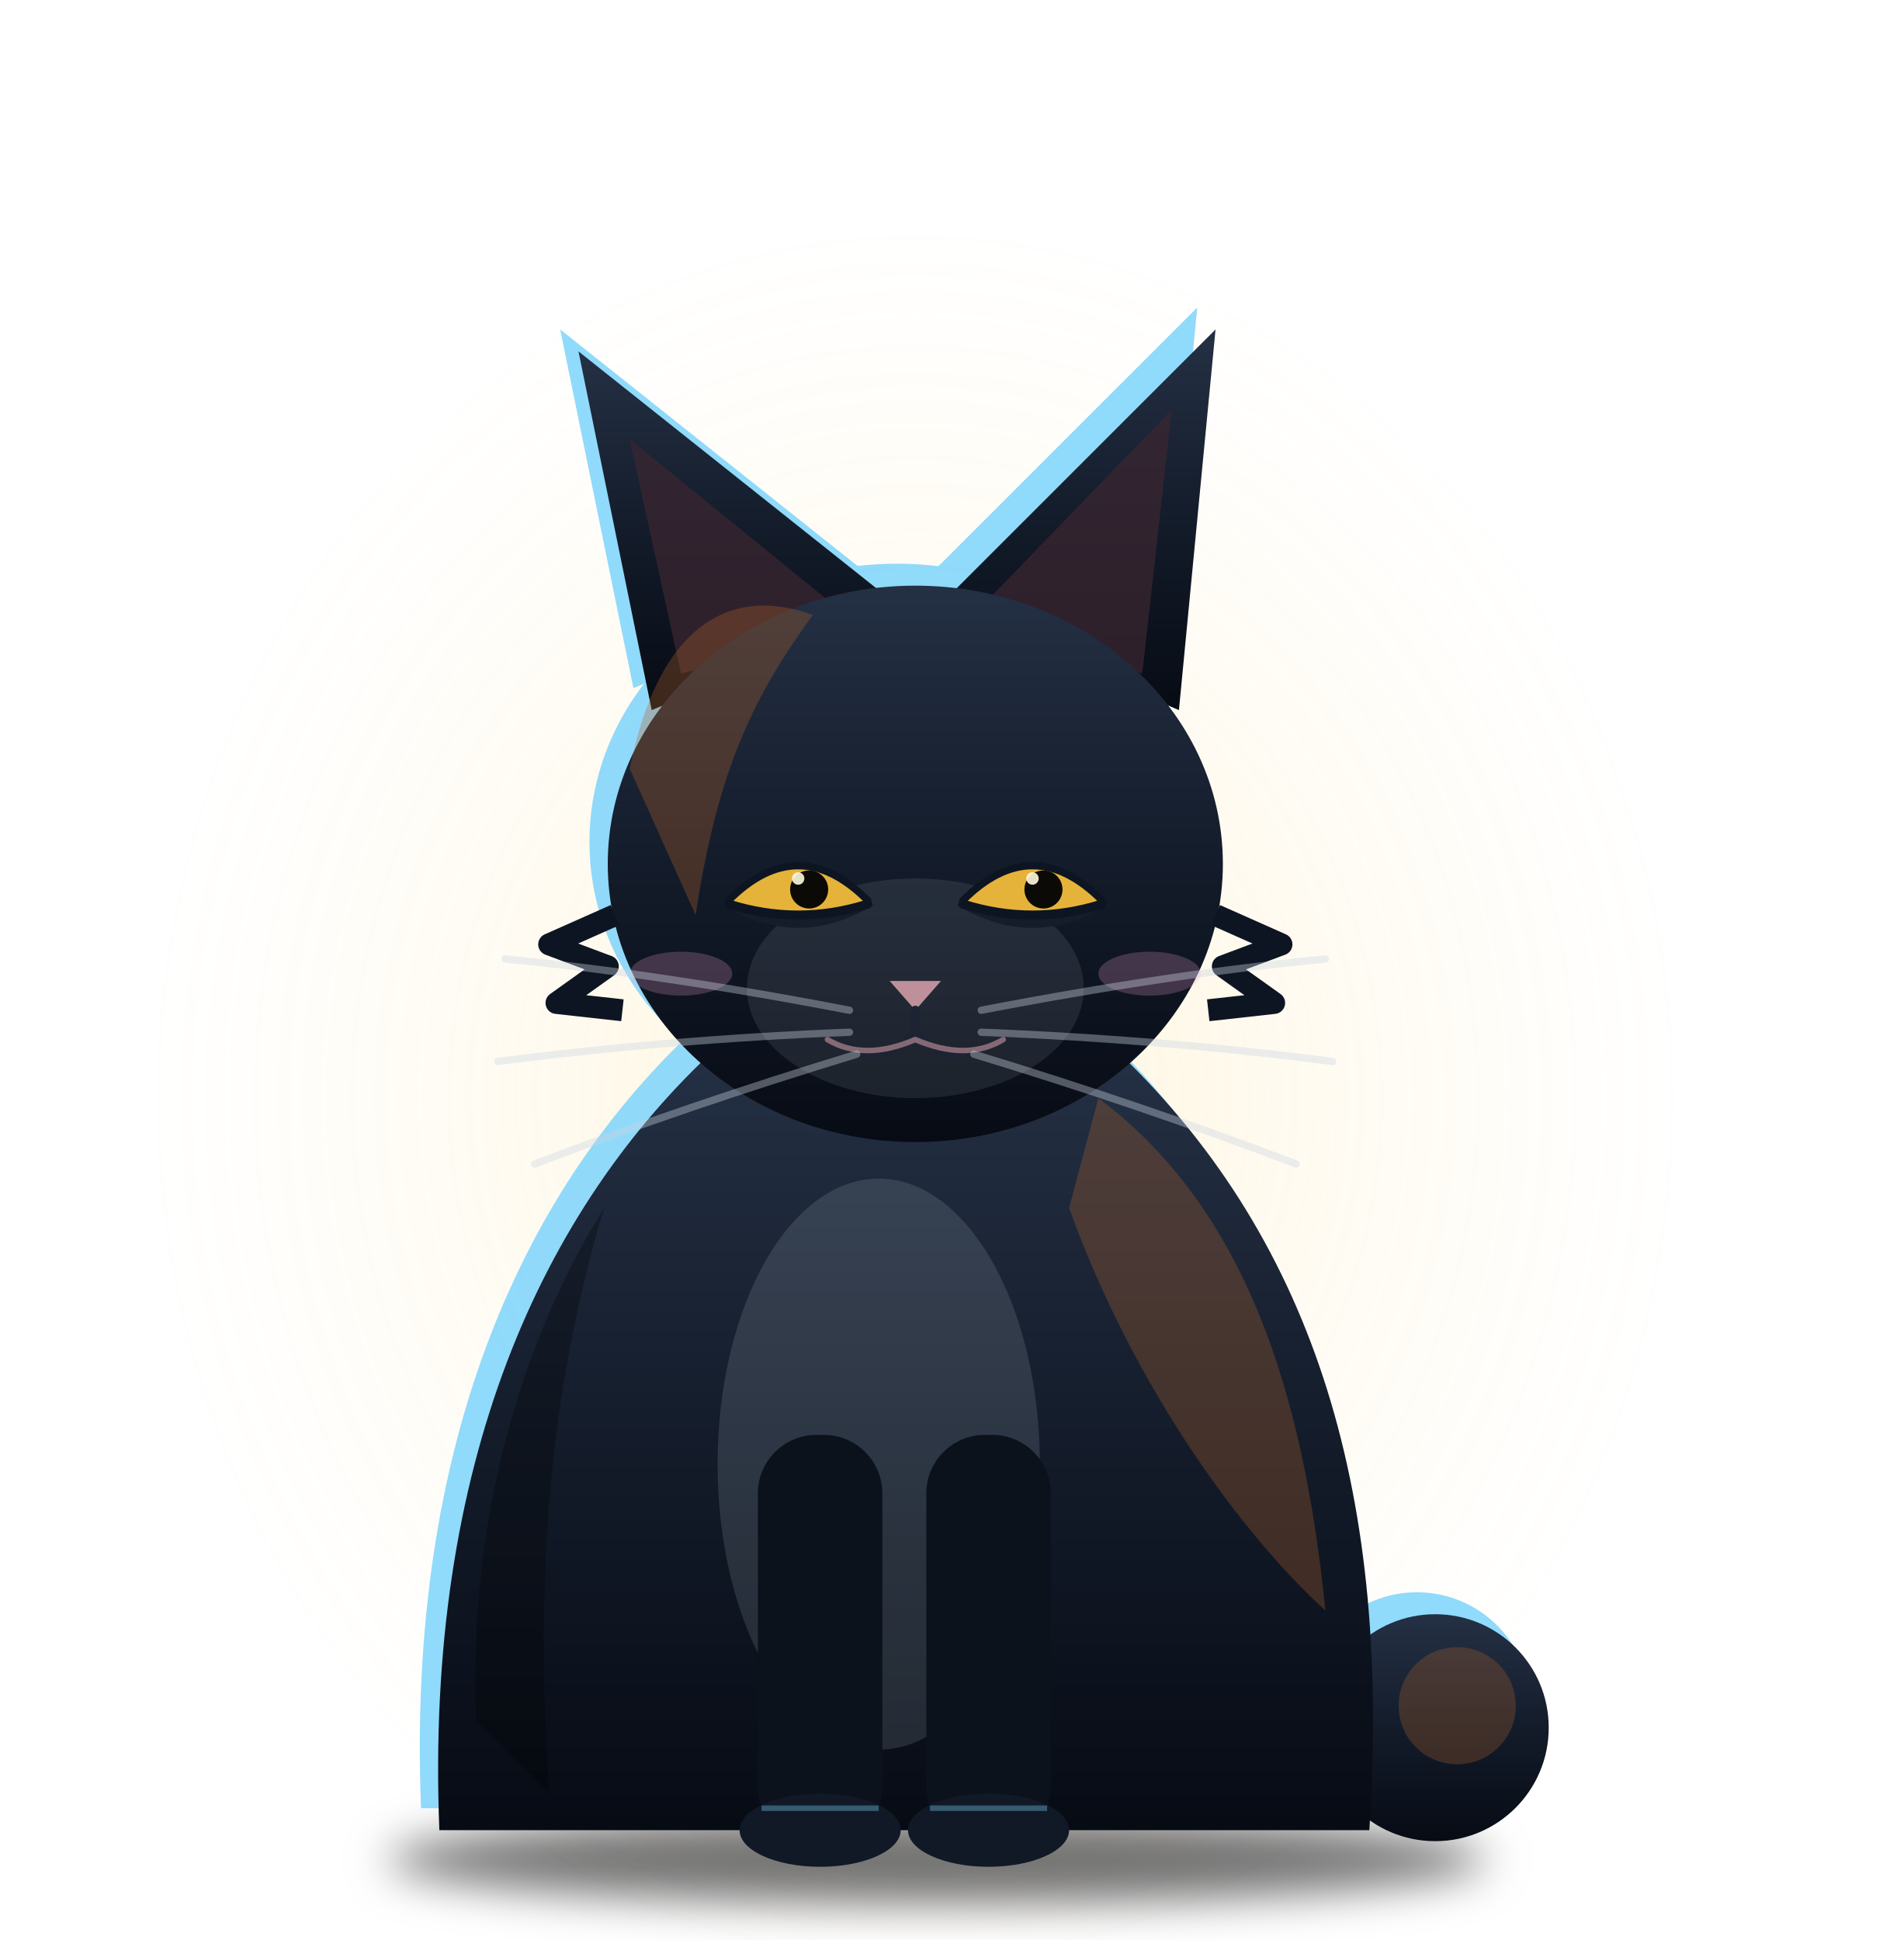
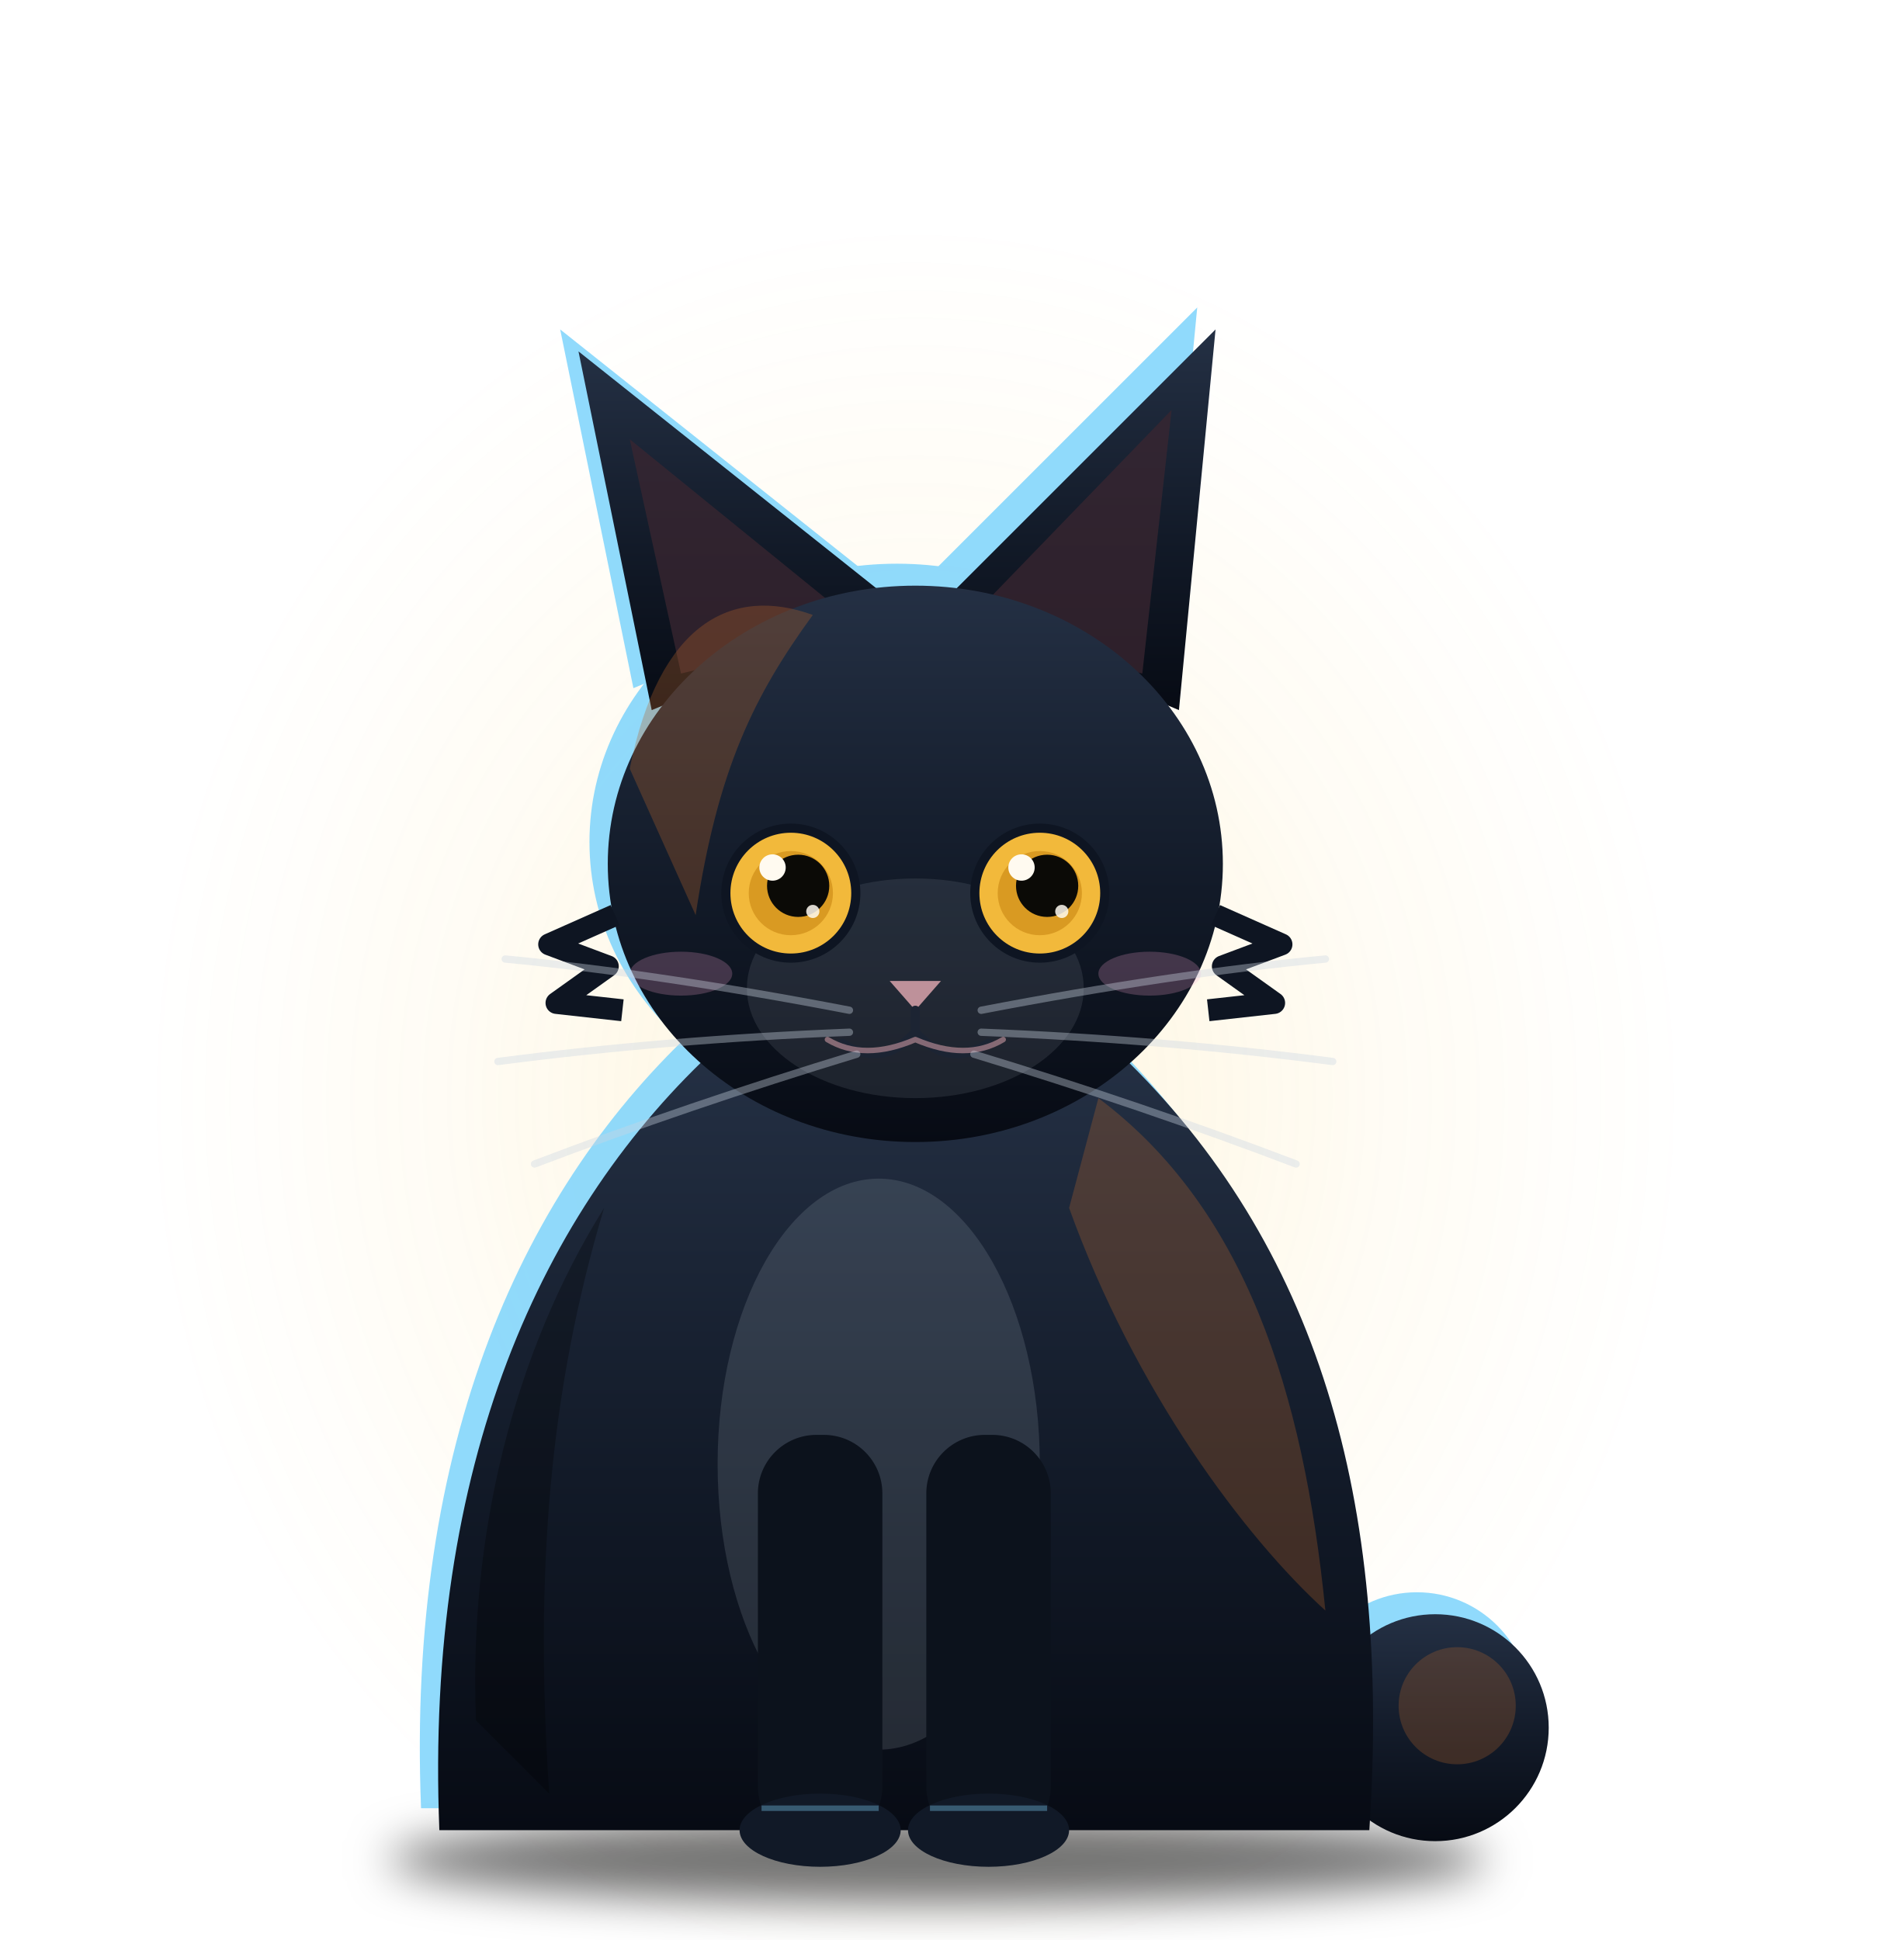
<svg xmlns="http://www.w3.org/2000/svg" width="520" height="530" viewBox="0 0 520 530" role="img" aria-label="Nyan, the neighbours' calico bobtail cat, sitting and looking at the city">
  <defs>
    <linearGradient id="fur" x2="0" y2="1">
      <stop stop-color="#243044" />
      <stop offset=".55" stop-color="#121a28" />
      <stop offset="1" stop-color="#070b14" />
    </linearGradient>
    <radialGradient id="halo">
      <stop stop-color="#fbbf24" stop-opacity=".16" />
      <stop offset=".6" stop-color="#fbbf24" stop-opacity=".05" />
      <stop offset="1" stop-color="#fbbf24" stop-opacity="0" />
    </radialGradient>
    <filter id="glow" x="-80%" y="-80%" width="260%" height="260%">
      <feGaussianBlur stdDeviation="5" />
    </filter>
    <filter id="soft" x="-40%" y="-80%" width="180%" height="260%">
      <feGaussianBlur stdDeviation="6" />
    </filter>
  </defs>
  <ellipse cx="250" cy="300" rx="210" ry="240" fill="url(#halo)" />
  <ellipse cx="256" cy="508" rx="150" ry="12" fill="#000" opacity=".55" filter="url(#soft)" />
  <g fill="#7dd3fc" opacity=".85" transform="translate(-5 -6)">
    <path d="M178 194L158 96L246 166Z" />
    <path d="M256 166L332 90L322 194Z" />
    <ellipse cx="250" cy="236" rx="84" ry="76" />
    <path d="M196 286C148 330 116 400 120 500H374C380 410 360 340 306 288Z" />
    <circle cx="392" cy="472" r="31" />
  </g>
  <circle cx="392" cy="472" r="31" fill="url(#fur)" />
  <circle cx="398" cy="466" r="16" fill="#b4632a" opacity=".28" />
  <path d="M196 286C148 330 116 400 120 500H374C380 410 360 340 306 288Z" fill="url(#fur)" />
  <ellipse cx="240" cy="400" rx="44" ry="78" fill="#dbe4ee" opacity=".13" />
  <path d="M300 300C340 330 356 380 362 440C340 420 310 380 292 330Z" fill="#b4632a" opacity=".3" />
  <path d="M130 470C128 420 140 370 165 330C150 380 146 430 150 490Z" fill="#000" opacity=".28" />
  <rect x="207" y="392" width="34" height="112" rx="16" fill="#0c121c" />
  <rect x="253" y="392" width="34" height="112" rx="16" fill="#0c121c" />
  <ellipse cx="224" cy="500" rx="22" ry="10" fill="#111927" />
  <ellipse cx="270" cy="500" rx="22" ry="10" fill="#111927" />
  <path d="M208 494h32M254 494h32" stroke="#7dd3fc" stroke-width="1.5" opacity=".35" />
  <path d="M178 194L158 96L246 166Z" fill="url(#fur)" />
  <path d="M256 166L332 90L322 194Z" fill="url(#fur)" />
  <path d="M186 184L172 120L236 172Z" fill="#3a2630" opacity=".75" />
  <path d="M262 172L320 112L312 184Z" fill="#3a2630" opacity=".75" />
  <ellipse cx="250" cy="236" rx="84" ry="76" fill="url(#fur)" />
  <path d="M172 210C180 170 200 160 222 168C206 190 196 210 190 250Z" fill="#b4632a" opacity=".32" />
  <ellipse cx="250" cy="270" rx="46" ry="30" fill="#dbe4ee" opacity=".1" />
  <path d="M168 250l-18 8 16 6-14 10 18 2" fill="none" stroke="#0e1522" stroke-width="6" stroke-linejoin="round" />
  <path d="M332 250l18 8-16 6 14 10-18 2" fill="none" stroke="#0e1522" stroke-width="6" stroke-linejoin="round" />
  <g>
-     <path d="M199 246Q218 226 237 246Q218 258 199 246Z" fill="#e6b33a" />
-     <path d="M263 246Q282 226 301 246Q282 258 263 246Z" fill="#e6b33a" />
-     <circle cx="221" cy="243" r="5.2" fill="#0b0a06" />
-     <circle cx="285" cy="243" r="5.2" fill="#0b0a06" />
-     <circle cx="218" cy="240" r="1.7" fill="#fff8dc" opacity=".9" />
-     <circle cx="282" cy="240" r="1.7" fill="#fff8dc" opacity=".9" />
-     <path d="M197 247Q218 260 239 247Q218 252 197 247Z" fill="#151d2b" />
-     <path d="M261 247Q282 260 303 247Q282 252 261 247Z" fill="#151d2b" />
-     <path d="M199 247Q218 253 237 247" fill="none" stroke="#0e1522" stroke-width="2.5" stroke-linecap="round" />
-     <path d="M263 247Q282 253 301 247" fill="none" stroke="#0e1522" stroke-width="2.5" stroke-linecap="round" />
-     <path d="M199 246Q218 227 237 246" fill="none" stroke="#0e1522" stroke-width="2" stroke-linecap="round" />
-     <path d="M263 246Q282 227 301 246" fill="none" stroke="#0e1522" stroke-width="2" stroke-linecap="round" />
+     <circle cx="216" cy="244" r="19" fill="#0e1522" />
+     <circle cx="284" cy="244" r="19" fill="#0e1522" />
+     <circle cx="216" cy="244" r="16.5" fill="#f2b93b" />
+     <circle cx="284" cy="244" r="16.5" fill="#f2b93b" />
+     <circle cx="216" cy="244" r="11.5" fill="#d99a22" />
+     <circle cx="284" cy="244" r="11.5" fill="#d99a22" />
+     <circle cx="218" cy="242" r="8.5" fill="#0b0a06" />
+     <circle cx="286" cy="242" r="8.5" fill="#0b0a06" />
+     <circle cx="211" cy="237" r="3.6" fill="#fffaf0" />
+     <circle cx="279" cy="237" r="3.6" fill="#fffaf0" />
+     <circle cx="222" cy="249" r="1.8" fill="#fffaf0" opacity=".85" />
+     <circle cx="290" cy="249" r="1.8" fill="#fffaf0" opacity=".85" />
  </g>
  <path d="M243 268h14l-7 8Z" fill="#d9a3ab" opacity=".85" />
  <path d="M250 276v6M250 282q-9 10-20 3M250 282q9 10 20 3" fill="none" stroke="#1c2433" stroke-width="2.5" stroke-linecap="round" />
  <path d="M226 284q10 6 24 0M250 284q14 6 24 0" fill="none" stroke="#d9a3ab" stroke-width="1.5" stroke-linecap="round" opacity=".55" />
  <ellipse cx="186" cy="266" rx="14" ry="6" fill="#f9a8d4" opacity=".22" />
  <ellipse cx="314" cy="266" rx="14" ry="6" fill="#f9a8d4" opacity=".22" />
  <g stroke="#cbd5e1" stroke-width="2" stroke-linecap="round" opacity=".38" fill="none">
    <path d="M232 276Q180 266 138 262" />
    <path d="M232 282Q182 284 136 290" />
    <path d="M234 288Q188 302 146 318" />
    <path d="M268 276Q320 266 362 262" />
    <path d="M268 282Q318 284 364 290" />
    <path d="M266 288Q312 302 354 318" />
  </g>
</svg>
